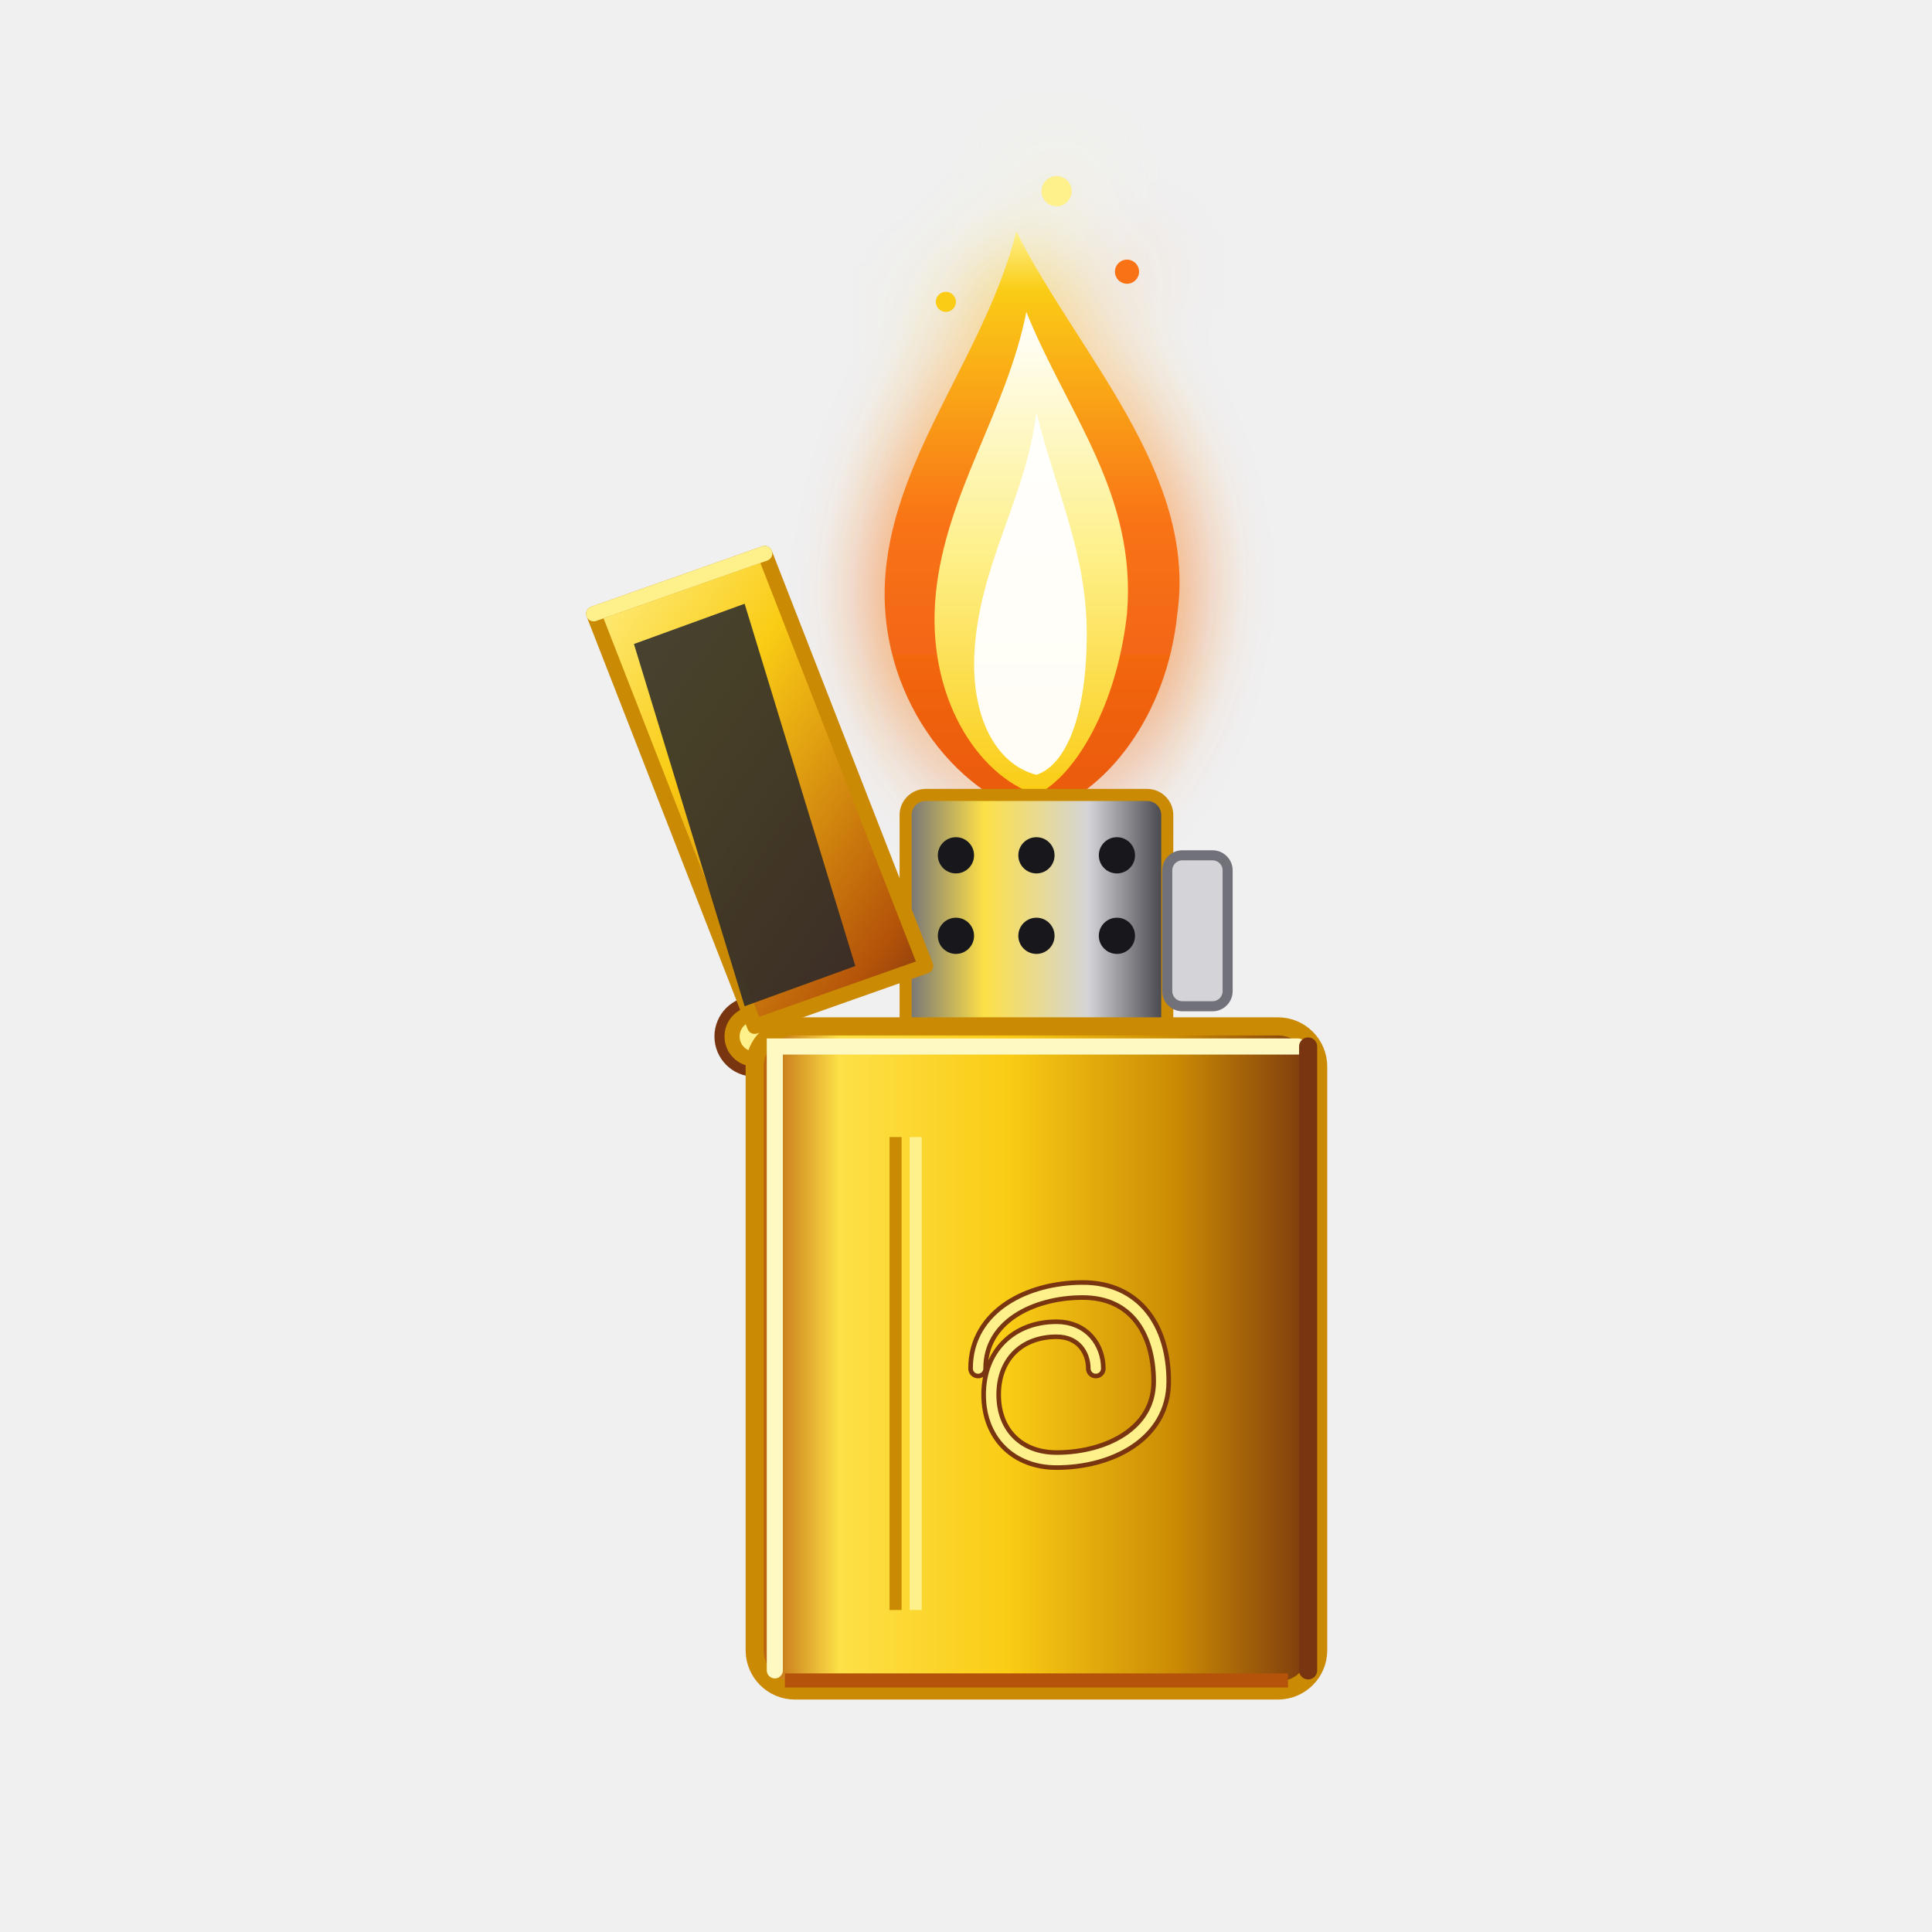
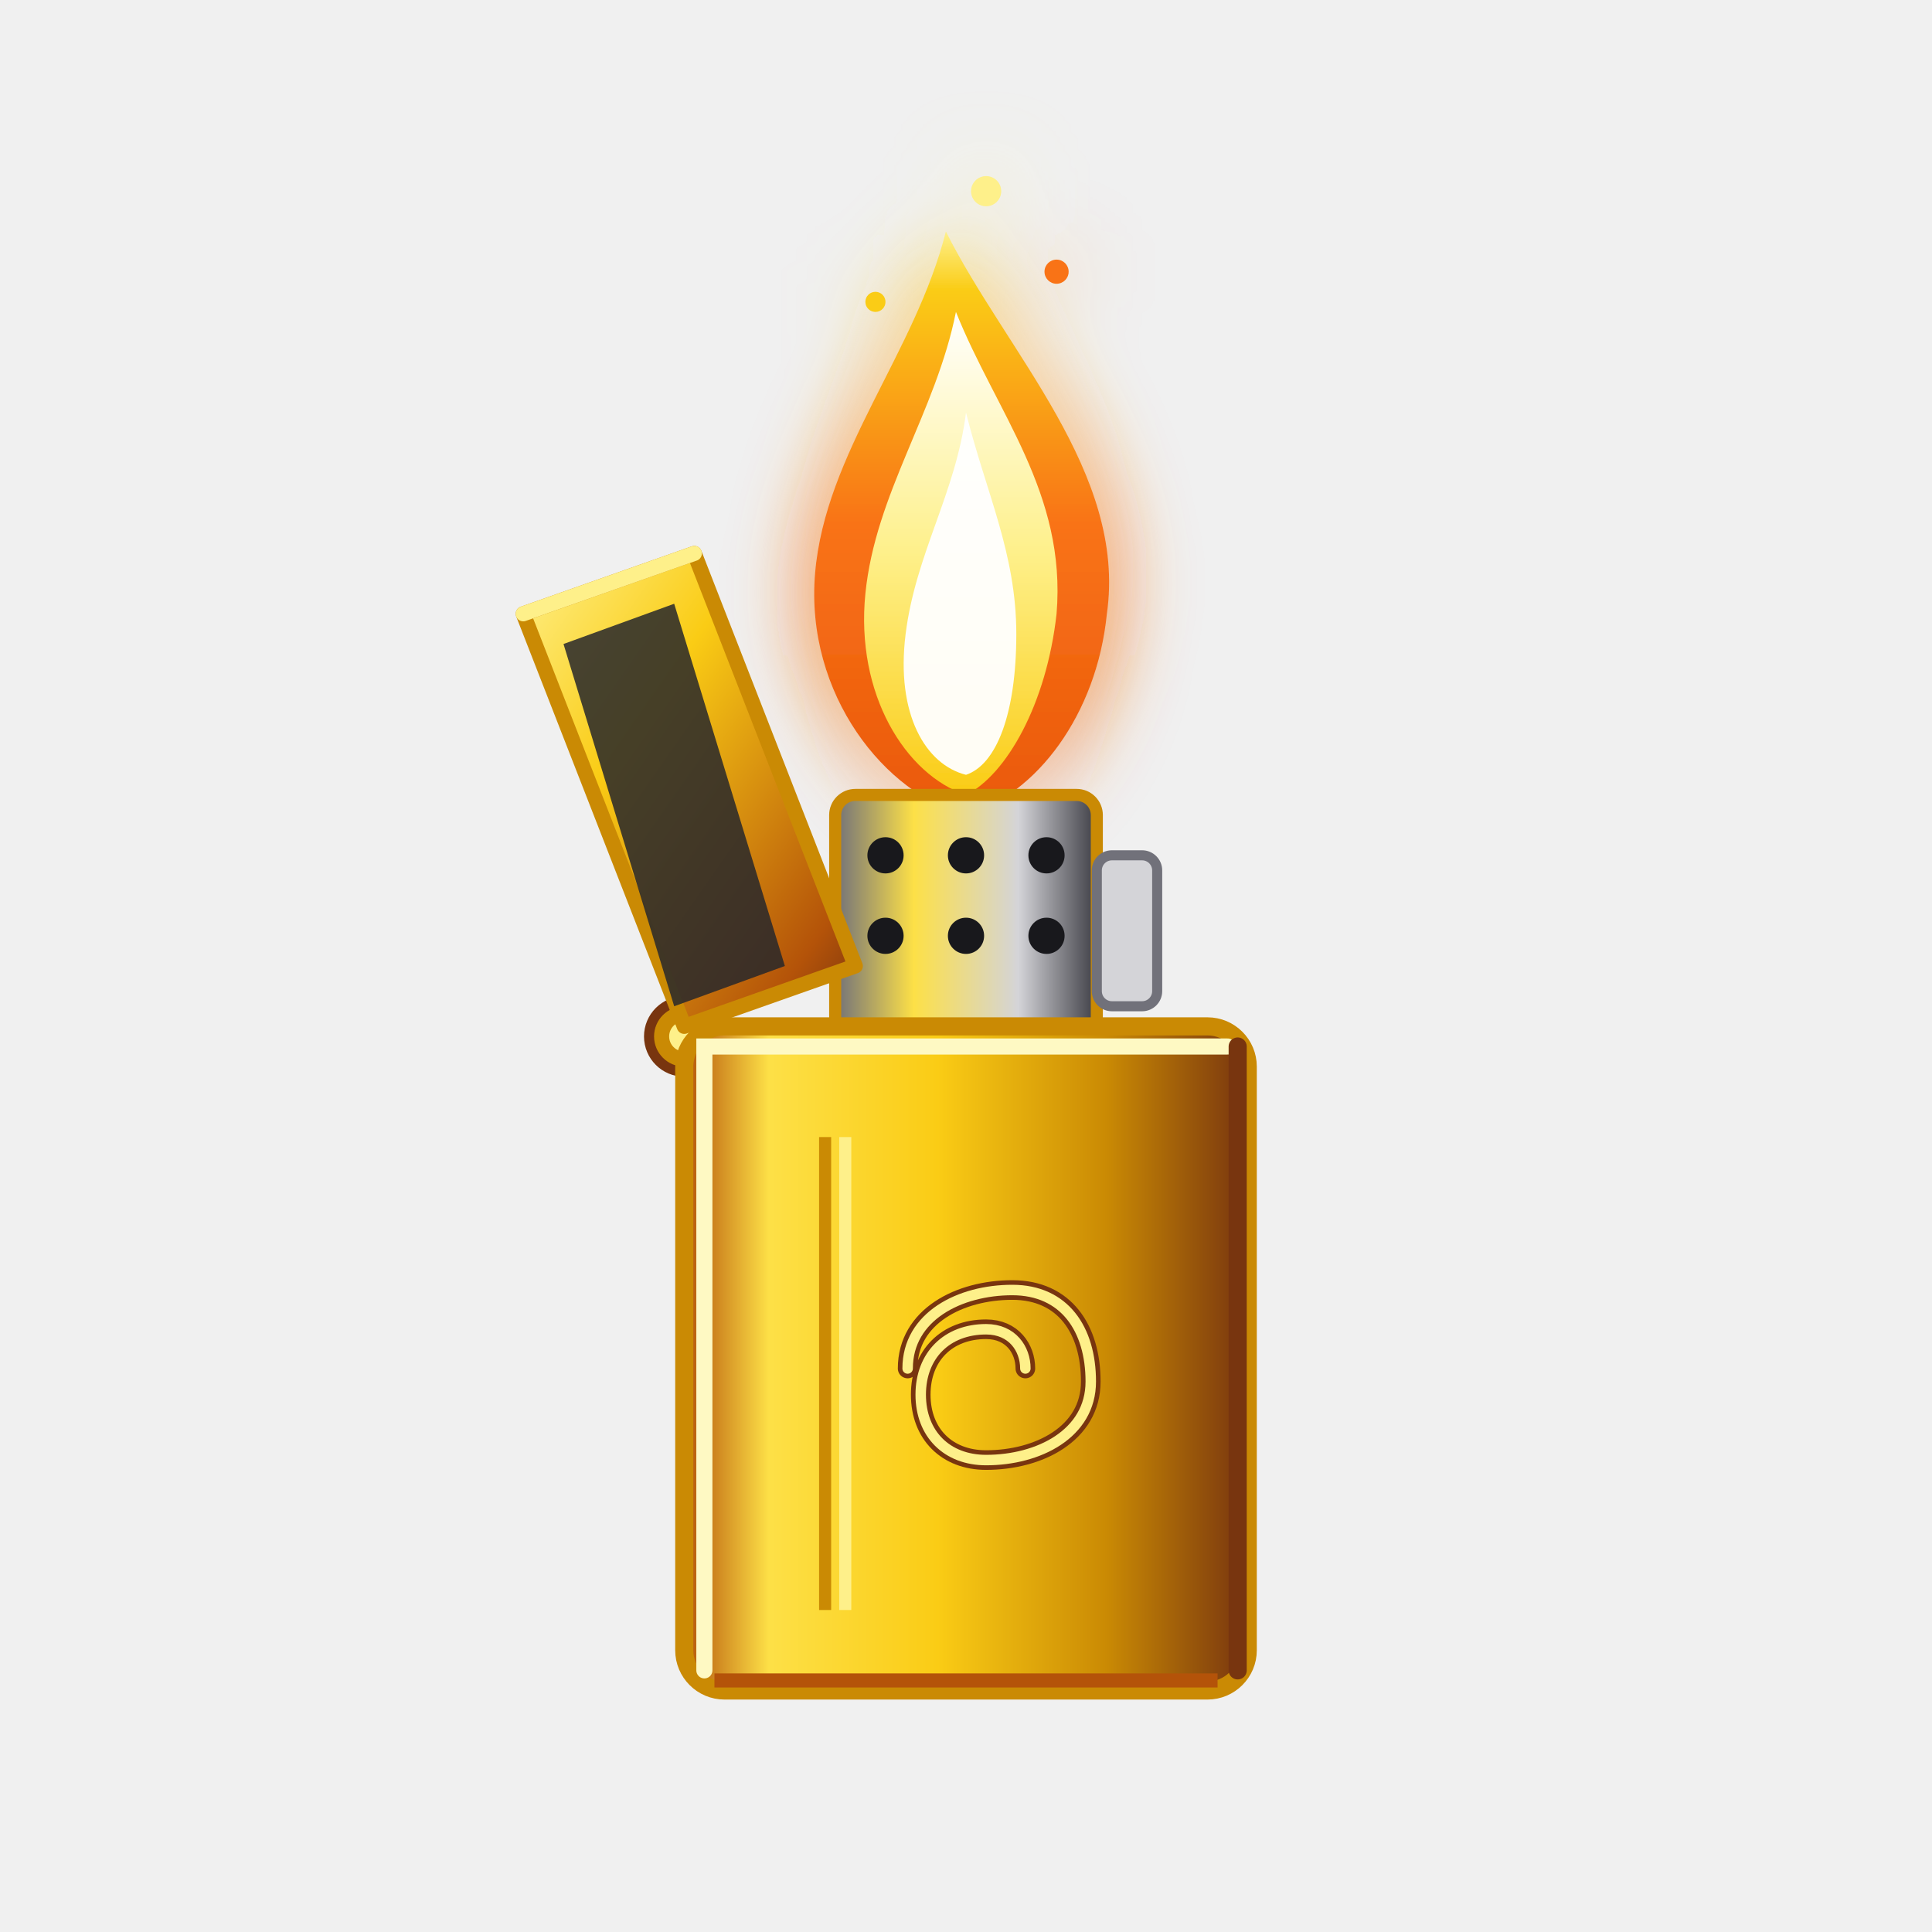
<svg xmlns="http://www.w3.org/2000/svg" viewBox="0 0 192 192" width="64" height="64">
  <defs>
    <linearGradient id="favLighterGold" x1="0%" y1="0%" x2="100%" y2="0%">
      <stop offset="0%" stop-color="#b45309" />
      <stop offset="15%" stop-color="#fde047" />
      <stop offset="45%" stop-color="#facc15" />
      <stop offset="75%" stop-color="#ca8a04" />
      <stop offset="100%" stop-color="#78350f" />
    </linearGradient>
    <linearGradient id="favLidGold" x1="0%" y1="0%" x2="100%" y2="100%">
      <stop offset="0%" stop-color="#fef08a" />
      <stop offset="35%" stop-color="#facc15" />
      <stop offset="85%" stop-color="#b45309" />
      <stop offset="100%" stop-color="#78350f" />
    </linearGradient>
    <linearGradient id="favChimneyGrad" x1="0%" y1="0%" x2="100%" y2="0%">
      <stop offset="0%" stop-color="#71717a" />
      <stop offset="30%" stop-color="#fde047" />
      <stop offset="70%" stop-color="#d4d4d8" />
      <stop offset="100%" stop-color="#3f3f46" />
    </linearGradient>
    <linearGradient id="favFlameOuter" x1="0%" y1="100%" x2="0%" y2="0%">
      <stop offset="0%" stop-color="#ea580c" />
      <stop offset="50%" stop-color="#f97316" />
      <stop offset="90%" stop-color="#facc15" />
      <stop offset="100%" stop-color="#fef08a" />
    </linearGradient>
    <linearGradient id="favFlameCore" x1="0%" y1="100%" x2="0%" y2="0%">
      <stop offset="0%" stop-color="#facc15" />
      <stop offset="50%" stop-color="#fef08a" />
      <stop offset="100%" stop-color="#ffffff" />
    </linearGradient>
    <filter id="favFlameGlow" x="-40%" y="-40%" width="180%" height="180%">
      <feGaussianBlur stdDeviation="4" result="blur" />
      <feComposite in="SourceGraphic" in2="blur" operator="over" />
    </filter>
  </defs>
  <g filter="url(#favFlameGlow)">
-     <path d="M 103 81 C 95 79, 87 69, 88 57 C 89 45, 98 35, 101 23 C 107 35, 119 47, 117 61 C 116 71, 110 79, 103 81 Z" fill="url(#favFlameOuter)" />
-     <path d="M 103 79 C 97 77, 92 69, 93 59 C 94 49, 100 41, 102 31 C 106 41, 113 49, 112 61 C 111 70, 107 77, 103 79 Z" fill="url(#favFlameCore)" />
-     <path d="M 103 77 C 99 76, 96 71, 97 63 C 98 55, 102 49, 103 41 C 105 49, 108 55, 108 63 C 108 71, 106 76, 103 77 Z" fill="#ffffff" opacity="0.95" />
-     <circle cx="105" cy="19" r="1.5" fill="#fef08a" />
-     <circle cx="112" cy="27" r="1.2" fill="#f97316" />
-     <circle cx="94" cy="30" r="1" fill="#facc15" />
+     <path d="M 96 81 C 88 79, 80 69, 81 57 C 82 45, 91 35, 94 23 C 100 35, 112 47, 110 61 C 109 71, 103 79, 96 81 Z" fill="url(#favFlameOuter)" />
+     <path d="M 96 79 C 90 77, 85 69, 86 59 C 87 49, 93 41, 95 31 C 99 41, 106 49, 105 61 C 104 70, 100 77, 96 79 Z" fill="url(#favFlameCore)" />
+     <path d="M 96 77 C 92 76, 89 71, 90 63 C 91 55, 95 49, 96 41 C 98 49, 101 55, 101 63 C 101 71, 99 76, 96 77 Z" fill="#ffffff" opacity="0.95" />
+     <circle cx="98" cy="19" r="1.5" fill="#fef08a" />
+     <circle cx="105" cy="27" r="1.2" fill="#f97316" />
+     <circle cx="87" cy="30" r="1" fill="#facc15" />
  </g>
  <g>
-     <rect x="90" y="79" width="26" height="24" rx="2" fill="url(#favChimneyGrad)" stroke="#ca8a04" stroke-width="1.2" />
-     <circle cx="95" cy="85" r="1.8" fill="#18181c" />
-     <circle cx="103" cy="85" r="1.8" fill="#18181c" />
-     <circle cx="111" cy="85" r="1.8" fill="#18181c" />
-     <circle cx="95" cy="93" r="1.8" fill="#18181c" />
-     <circle cx="103" cy="93" r="1.8" fill="#18181c" />
-     <circle cx="111" cy="93" r="1.8" fill="#18181c" />
-     <rect x="116" y="85" width="6" height="15" rx="1.5" fill="#d4d4d8" stroke="#71717a" stroke-width="1" />
+     <rect x="83" y="79" width="26" height="24" rx="2" fill="url(#favChimneyGrad)" stroke="#ca8a04" stroke-width="1.2" />
+     <circle cx="88" cy="85" r="1.8" fill="#18181c" />
+     <circle cx="96" cy="85" r="1.8" fill="#18181c" />
+     <circle cx="104" cy="85" r="1.8" fill="#18181c" />
+     <circle cx="88" cy="93" r="1.8" fill="#18181c" />
+     <circle cx="96" cy="93" r="1.8" fill="#18181c" />
+     <circle cx="104" cy="93" r="1.8" fill="#18181c" />
+     <rect x="109" y="85" width="6" height="15" rx="1.5" fill="#d4d4d8" stroke="#71717a" stroke-width="1" />
  </g>
  <g>
-     <circle cx="75" cy="103" r="3.5" fill="#ca8a04" stroke="#78350f" stroke-width="1" />
-     <circle cx="75" cy="103" r="1.5" fill="#fef08a" />
-     <polygon points="75,102 59,61 76,55 92,96" fill="url(#favLidGold)" stroke="#ca8a04" stroke-width="1.5" stroke-linejoin="round" />
-     <polygon points="74,100 63,64 74,60 85,96" fill="#27272a" opacity="0.85" />
-     <line x1="59" y1="61" x2="76" y2="55" stroke="#fef08a" stroke-width="1.5" stroke-linecap="round" />
+     <circle cx="68" cy="103" r="3.5" fill="#ca8a04" stroke="#78350f" stroke-width="1" />
+     <circle cx="68" cy="103" r="1.5" fill="#fef08a" />
+     <polygon points="68,102 52,61 69,55 85,96" fill="url(#favLidGold)" stroke="#ca8a04" stroke-width="1.5" stroke-linejoin="round" />
+     <polygon points="67,100 56,64 67,60 78,96" fill="#27272a" opacity="0.85" />
+     <line x1="52" y1="61" x2="69" y2="55" stroke="#fef08a" stroke-width="1.5" stroke-linecap="round" />
  </g>
  <g>
-     <rect x="75" y="102" width="56" height="66" rx="4" fill="url(#favLighterGold)" stroke="#ca8a04" stroke-width="1.8" />
-     <path d="M 77 166 L 77 104 L 129 104" fill="none" stroke="#fef9c3" stroke-width="1.6" stroke-linecap="round" />
-     <line x1="130" y1="104" x2="130" y2="166" stroke="#78350f" stroke-width="1.8" stroke-linecap="round" />
-     <line x1="89" y1="113" x2="89" y2="160" stroke="#ca8a04" stroke-width="1.2" />
-     <line x1="91" y1="113" x2="91" y2="160" stroke="#fef08a" stroke-width="1.2" />
-     <g transform="translate(105, 136) scale(0.65)">
+     <rect x="68" y="102" width="56" height="66" rx="4" fill="url(#favLighterGold)" stroke="#ca8a04" stroke-width="1.8" />
+     <path d="M 70 166 L 70 104 L 122 104" fill="none" stroke="#fef9c3" stroke-width="1.6" stroke-linecap="round" />
+     <line x1="123" y1="104" x2="123" y2="166" stroke="#78350f" stroke-width="1.8" stroke-linecap="round" />
+     <line x1="82" y1="113" x2="82" y2="160" stroke="#ca8a04" stroke-width="1.2" />
+     <line x1="84" y1="113" x2="84" y2="160" stroke="#fef08a" stroke-width="1.2" />
+     <g transform="translate(98, 136) scale(0.65)">
      <path d="M -12 0 C -12 -8, -4 -12, 4 -12 C 12 -12, 16 -6, 16 2 C 16 10, 8 14, 0 14 C -6 14, -10 10, -10 4 C -10 -2, -6 -6, 0 -6 C 4 -6, 6 -3, 6 0" fill="none" stroke="#78350f" stroke-width="3" stroke-linecap="round" />
      <path d="M -12 0 C -12 -8, -4 -12, 4 -12 C 12 -12, 16 -6, 16 2 C 16 10, 8 14, 0 14 C -6 14, -10 10, -10 4 C -10 -2, -6 -6, 0 -6 C 4 -6, 6 -3, 6 0" fill="none" stroke="#fef08a" stroke-width="1.6" stroke-linecap="round" />
    </g>
-     <line x1="78" y1="167" x2="128" y2="167" stroke="#b45309" stroke-width="1.4" />
+     <line x1="71" y1="167" x2="121" y2="167" stroke="#b45309" stroke-width="1.4" />
  </g>
</svg>
